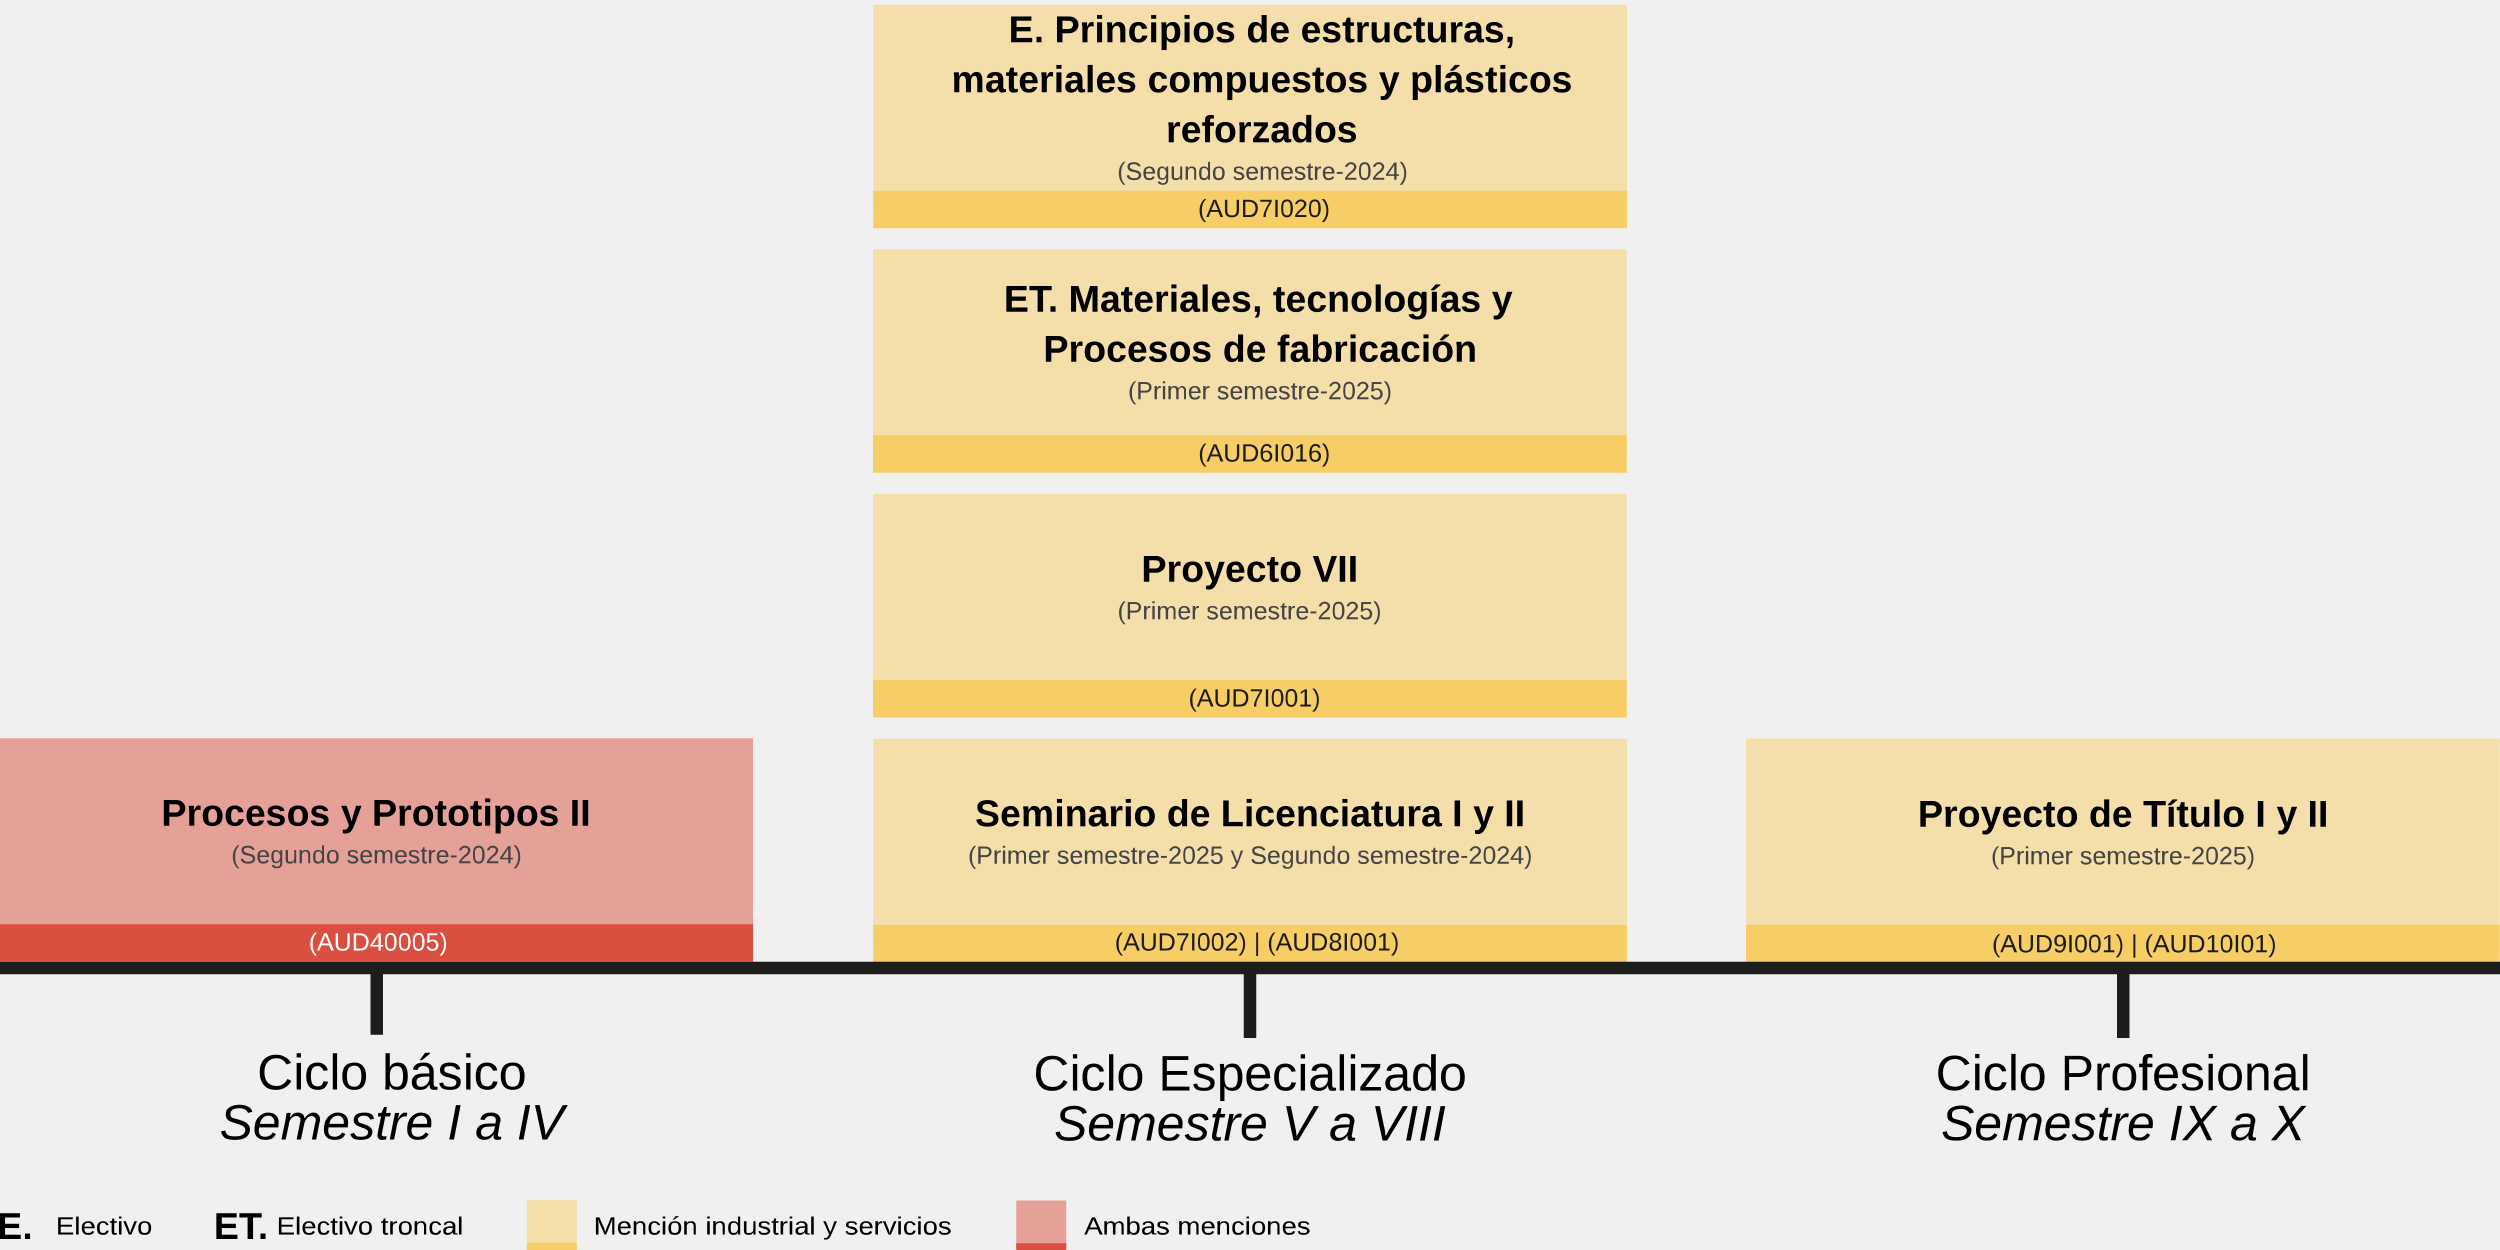
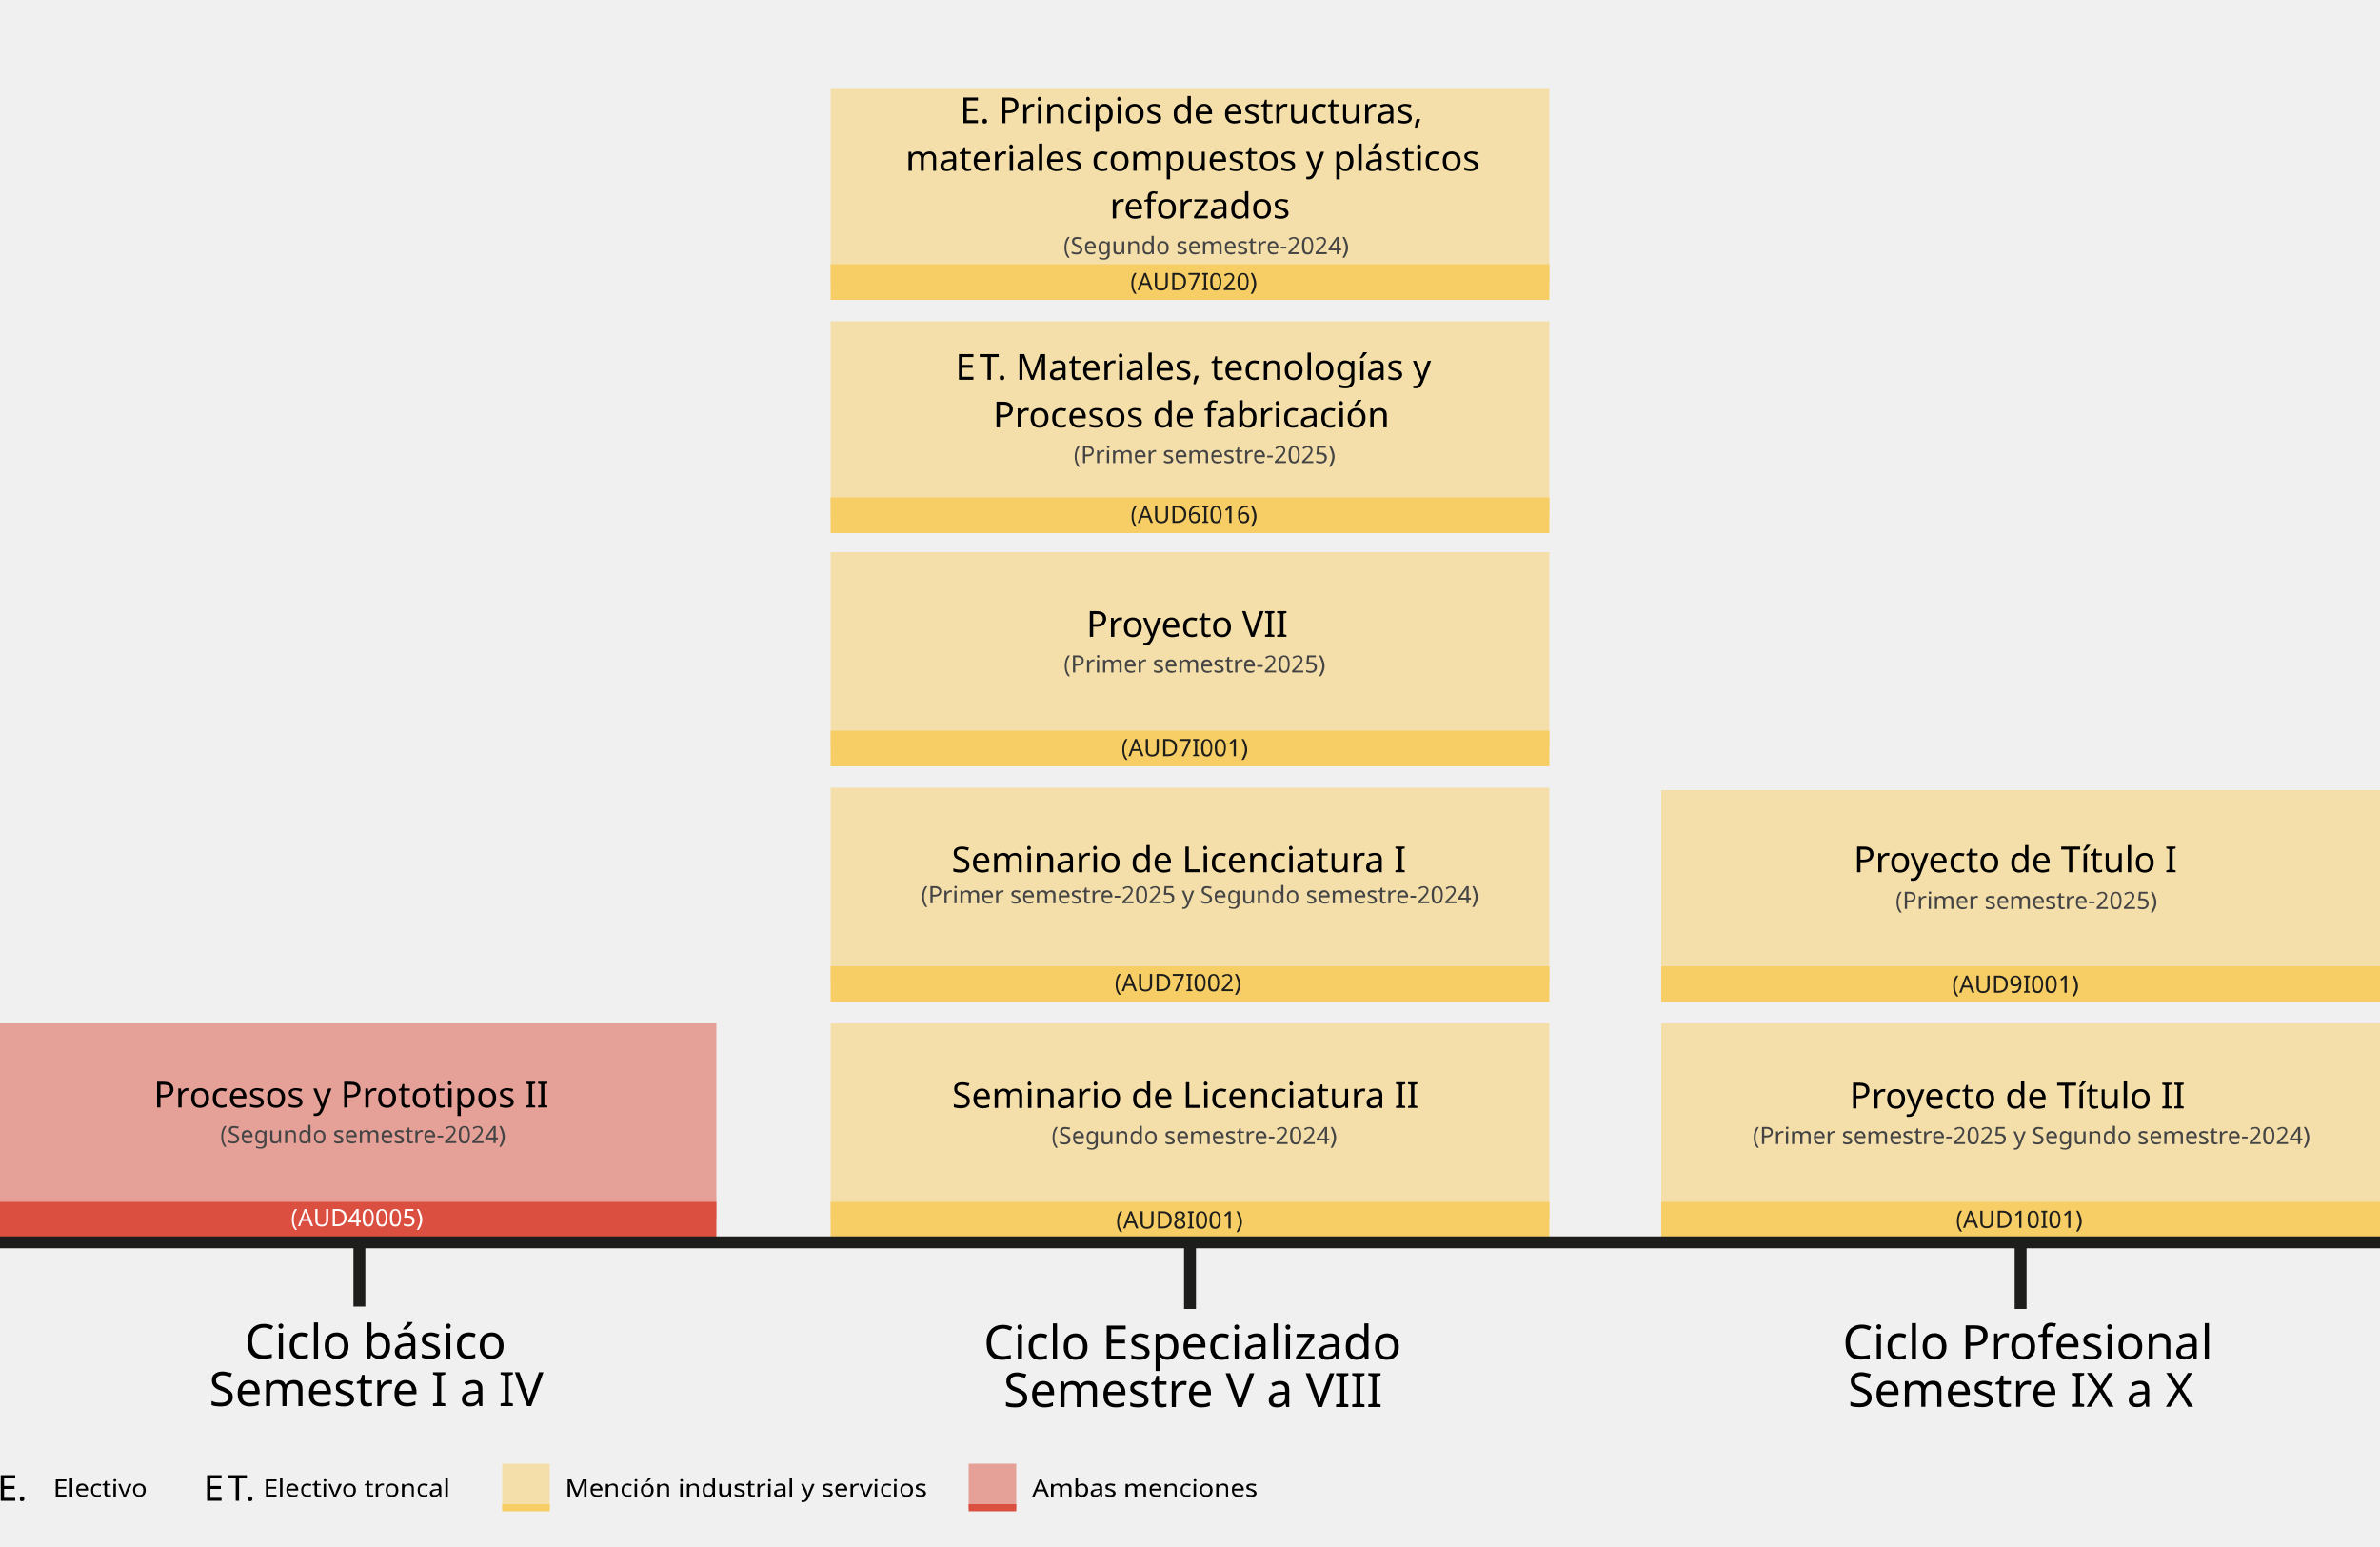
- <svg xmlns="http://www.w3.org/2000/svg" id="Capa_1" data-name="Capa 1" viewBox="0 0 100 50">
-   <defs>
-     <style>
-       .cls-1 {
-         font-family: Arial-BoldMT, Arial;
-         font-size: 1.5px;
-         font-weight: 700;
-       }
- 
-       .cls-1, .cls-2, .cls-3, .cls-4, .cls-5, .cls-6, .cls-7, .cls-8, .cls-9, .cls-10 {
-         isolation: isolate;
-       }
- 
-       .cls-2, .cls-9 {
-         opacity: .5;
-       }
- 
-       .cls-2, .cls-11 {
-         fill: #da4f40;
-       }
- 
-       .cls-4, .cls-5, .cls-6, .cls-8, .cls-10 {
-         font-family: ArialMT, Arial;
-       }
- 
-       .cls-4, .cls-7 {
-         font-size: 2px;
-       }
- 
-       .cls-5 {
-         fill: #fff;
-       }
- 
-       .cls-5, .cls-6, .cls-8, .cls-10 {
-         font-size: 1px;
-       }
- 
-       .cls-12 {
-         letter-spacing: -.11em;
-       }
- 
-       .cls-6 {
-         fill: #444;
-       }
- 
-       .cls-7 {
-         font-family: Arial-ItalicMT, Arial;
-         font-style: italic;
-       }
- 
-       .cls-8 {
-         fill: #1d1d1b;
-       }
- 
-       .cls-9, .cls-13 {
-         fill: #f7ce65;
-       }
- 
-       .cls-14 {
-         fill: none;
-         stroke: #1d1d1b;
-         stroke-miterlimit: 10;
-         stroke-width: .5px;
-       }
- 
-       .cls-15 {
-         letter-spacing: 0em;
-       }
-     </style>
-   </defs>
-   <g id="Cuadros">
-     <g>
-       <rect class="cls-9" x="69.84" y="29.54" width="30.15" height="8.25" />
-       <rect class="cls-13" x="69.84" y="36.99" width="30.15" height="1.49" />
-     </g>
-     <g>
-       <rect class="cls-9" x="34.93" y="29.55" width="30.15" height="8.24" />
-       <rect class="cls-13" x="34.93" y="37" width="30.15" height="1.49" />
-     </g>
-     <g>
-       <rect class="cls-9" x="34.92" y="19.76" width="30.15" height="8.2" />
-       <rect class="cls-13" x="34.92" y="27.2" width="30.15" height="1.5" />
-     </g>
-     <g class="cls-3">
-       <text class="cls-1" transform="translate(45.66 23.27)">
-         <tspan x="0" y="0">Proyecto VII</tspan>
-       </text>
-       <text class="cls-6" transform="translate(44.7 24.77)">
-         <tspan x="0" y="0">(Primer semestre-2025)</tspan>
-       </text>
-     </g>
-     <g class="cls-3">
-       <text class="cls-1" transform="translate(39 33.05)">
-         <tspan x="0" y="0">Seminario de Licenciatura I y II</tspan>
-       </text>
-       <text class="cls-6" transform="translate(38.72 34.55)">
-         <tspan x="0" y="0">(Primer semestre-2025 y Segundo semestre-2024)</tspan>
-       </text>
-     </g>
-     <g class="cls-3">
-       <text class="cls-1" transform="translate(76.72 33.07)">
-         <tspan x="0" y="0">Proyecto de Título I y II</tspan>
-       </text>
-       <text class="cls-6" transform="translate(79.64 34.57)">
-         <tspan x="0" y="0">(Primer semestre-2025)</tspan>
-       </text>
-     </g>
-     <g class="cls-3">
-       <text class="cls-8" transform="translate(47.54 28.26)">
-         <tspan x="0" y="0">(AUD7I001)</tspan>
-       </text>
-     </g>
-     <g>
-       <rect class="cls-2" x="-.03" y="29.53" width="30.15" height="8.2" />
-       <rect class="cls-11" x="-.03" y="36.97" width="30.15" height="1.5" />
-     </g>
-     <g class="cls-3">
-       <text class="cls-1" transform="translate(6.46 33.03)">
-         <tspan x="0" y="0">Procesos y Prototipos II</tspan>
-       </text>
-       <text class="cls-6" transform="translate(9.25 34.53)">
-         <tspan x="0" y="0">(Segundo semestre-2024)</tspan>
-       </text>
-     </g>
-     <g class="cls-3">
-       <text class="cls-5" transform="translate(12.35 38.02)">
-         <tspan x="0" y="0">(AUD40005)</tspan>
-       </text>
-     </g>
-     <g class="cls-3">
-       <text class="cls-8" transform="translate(79.68 38.09)">
-         <tspan x="0" y="0">(AUD9I001) | (AUD10I01)</tspan>
-       </text>
-     </g>
-     <g class="cls-3">
-       <text class="cls-8" transform="translate(44.59 38.02)">
-         <tspan x="0" y="0">(AUD7I002) | (AUD8I001)</tspan>
-       </text>
-     </g>
-     <g>
-       <rect class="cls-9" x="34.92" y="9.97" width="30.15" height="8.2" />
-       <rect class="cls-13" x="34.92" y="17.41" width="30.15" height="1.5" />
-     </g>
-     <g>
-       <rect class="cls-9" x="34.93" y=".19" width="30.15" height="8.2" />
-       <rect class="cls-13" x="34.93" y="7.63" width="30.15" height="1.5" />
-     </g>
-     <g class="cls-3">
-       <text class="cls-1" transform="translate(40.16 12.47)">
-         <tspan x="0" y="0">E</tspan>
-         <tspan class="cls-12" x="1" y="0">T</tspan>
-         <tspan class="cls-15" x="1.75" y="0">. Materiales, tecnologías y </tspan>
-       </text>
-       <text class="cls-1" transform="translate(41.74 14.47)">
-         <tspan x="0" y="0">Procesos de fabricación</tspan>
-       </text>
-       <text class="cls-6" transform="translate(45.12 15.97)">
-         <tspan x="0" y="0">(Primer semestre-2025)</tspan>
-       </text>
-     </g>
-     <g class="cls-3">
-       <text class="cls-8" transform="translate(47.93 18.46)">
-         <tspan x="0" y="0">(AUD6I016)</tspan>
-       </text>
-     </g>
-     <g class="cls-3">
-       <text class="cls-1" transform="translate(40.35 1.69)">
-         <tspan x="0" y="0">E. Principios de estructuras, </tspan>
-       </text>
-       <text class="cls-1" transform="translate(38.06 3.69)">
-         <tspan x="0" y="0">materiales compuestos y plásticos </tspan>
-       </text>
-       <text class="cls-1" transform="translate(46.64 5.69)">
-         <tspan x="0" y="0">reforzados</tspan>
-       </text>
-       <text class="cls-6" transform="translate(44.69 7.19)">
-         <tspan x="0" y="0">(Segundo semestre-2024)</tspan>
-       </text>
-     </g>
-     <g class="cls-3">
-       <text class="cls-8" transform="translate(47.92 8.68)">
-         <tspan x="0" y="0">(AUD7I020)</tspan>
-       </text>
-     </g>
+ <svg xmlns="http://www.w3.org/2000/svg" version="1.1" id="Capa_1" x="0px" y="0px" viewBox="0 0 100 65" style="enable-background:new 0 0 100 65;" xml:space="preserve">
+   <style type="text/css">
+ 	.st0{opacity:0.5;fill:#F7CE65;enable-background:new    ;}
+ 	.st1{fill:#F7CE65;}
+ 	.st2{font-family:'Arial-BoldMT';}
+ 	.st3{font-size:1.5px;}
+ 	.st4{fill:#444444;}
+ 	.st5{font-family:'ArialMT';}
+ 	.st6{font-size:1px;}
+ 	.st7{fill:#1D1D1B;}
+ 	.st8{opacity:0.5;fill:#DA4F40;enable-background:new    ;}
+ 	.st9{fill:#DA4F40;}
+ 	.st10{fill:#FFFFFF;}
+ 	.st11{fill:none;stroke:#1D1D1B;stroke-width:0.5;stroke-miterlimit:10;}
+ 	.st12{font-size:2px;}
+ 	.st13{font-family:'Arial-ItalicMT';}
+ </style>
+   <g>
+     <rect x="69.8" y="43" class="st0" width="30.2" height="8.2" />
+     <rect x="69.8" y="50.5" class="st1" width="30.2" height="1.5" />
+   </g>
+   <g>
+     <rect x="34.9" y="43" class="st0" width="30.2" height="8.2" />
+     <rect x="34.9" y="50.5" class="st1" width="30.2" height="1.5" />
+   </g>
+   <g>
+     <rect x="34.9" y="23.2" class="st0" width="30.2" height="8.2" />
+     <rect x="34.9" y="30.7" class="st1" width="30.2" height="1.5" />
+   </g>
+   <g>
+     <text transform="matrix(1 0 0 1 45.65 26.7563)" class="st2 st3">Proyecto VII</text>
+     <text transform="matrix(1 0 0 1 44.69 28.2563)" class="st4 st5 st6">(Primer semestre-2025)</text>
+   </g>
+   <g>
+     <text transform="matrix(1 0 0 1 40 46.55)" class="st2 st3">Seminario de Licenciatura II</text>
+     <text transform="matrix(1 0 0 1 44.1797 48.0706)" class="st4 st5 st6">(Segundo semestre-2024)</text>
+   </g>
+   <g>
+     <text transform="matrix(1 0 0 1 77.72 46.5699)" class="st2 st3">Proyecto de Título II</text>
+     <text transform="matrix(1 0 0 1 73.64 48.0699)" class="st4 st5 st6">(Primer semestre-2025 y Segundo semestre-2024)</text>
+   </g>
+   <g>
+     <text transform="matrix(1 0 0 1 47.11 31.7705)" class="st7 st5 st6">(AUD7I001)</text>
+   </g>
+   <g>
+     <rect x="0" y="43" class="st8" width="30.1" height="8.2" />
+     <rect x="0" y="50.5" class="st9" width="30.1" height="1.5" />
+   </g>
+   <g>
+     <text transform="matrix(1 0 0 1 6.46 46.53)" class="st2 st3">Procesos y Prototipos II</text>
+     <text transform="matrix(1 0 0 1 9.25 48.03)" class="st4 st5 st6">(Segundo semestre-2024)</text>
+   </g>
+   <g>
+     <text transform="matrix(1 0 0 1 12.2163 51.52)" class="st10 st5 st6">(AUD40005)</text>
+   </g>
+   <g>
+     <text transform="matrix(1 0 0 1 82.1757 51.59)" class="st7 st5 st6">(AUD10I01)</text>
+   </g>
+   <rect x="69.8" y="33.2" class="st0" width="30.2" height="8.2" />
+   <rect x="69.8" y="40.6" class="st1" width="30.2" height="1.5" />
+   <g>
+     <text transform="matrix(1 0 0 1 77.8899 36.6486)" class="st2 st3">Proyecto de Título I</text>
+     <text transform="matrix(1 0 0 1 79.64 38.1896)" class="st4 st5 st6">(Primer semestre-2025)</text>
+   </g>
+   <g>
+     <text transform="matrix(1 0 0 1 82.0183 41.7096)" class="st7 st5 st6">(AUD9I001)</text>
+   </g>
+   <g>
+     <text transform="matrix(1 0 0 1 46.8902 51.6145)" class="st7 st5 st6">(AUD8I001)</text>
+   </g>
+   <g>
+     <rect x="34.9" y="33.1" class="st0" width="30.2" height="8.2" />
+     <rect x="34.9" y="40.6" class="st1" width="30.2" height="1.5" />
+   </g>
+   <g>
+     <text transform="matrix(1 0 0 1 39.98 36.6482)" class="st2 st3">Seminario de Licenciatura I</text>
+     <text transform="matrix(1 0 0 1 38.7 37.9531)" class="st4 st5 st6">(Primer semestre-2025 y Segundo semestre-2024)</text>
+   </g>
+   <g>
+     <text transform="matrix(1 0 0 1 46.829 41.6423)" class="st7 st5 st6">(AUD7I002)</text>
+   </g>
+   <g>
+     <rect x="34.9" y="13.5" class="st0" width="30.2" height="8.2" />
+     <rect x="34.9" y="20.9" class="st1" width="30.2" height="1.5" />
+   </g>
+   <g>
+     <rect x="34.9" y="3.7" class="st0" width="30.2" height="8.2" />
+     <rect x="34.9" y="11.1" class="st1" width="30.2" height="1.5" />
+   </g>
+   <g>
+     <text transform="matrix(1 0 0 1 40.15 15.9563)" class="st2 st3">E</text>
+     <text transform="matrix(1 0 0 1 41.15 15.9563)" class="st2 st3">T</text>
+     <text transform="matrix(1 0 0 1 41.9 15.9563)" class="st2 st3">. Materiales, tecnologías y</text>
+     <text transform="matrix(1 0 0 1 41.73 17.9563)" class="st2 st3">Procesos de fabricación</text>
+     <text transform="matrix(1 0 0 1 45.11 19.4563)" class="st4 st5 st6">(Primer semestre-2025)</text>
+   </g>
+   <g>
+     <text transform="matrix(1 0 0 1 47.5 21.9705)" class="st7 st5 st6">(AUD6I016)</text>
+   </g>
+   <g>
+     <text transform="matrix(1 0 0 1 40.34 5.1763)" class="st2 st3">E. Principios de estructuras,</text>
+     <text transform="matrix(1 0 0 1 38.05 7.1763)" class="st2 st3">materiales compuestos y plásticos</text>
+     <text transform="matrix(1 0 0 1 46.63 9.1763)" class="st2 st3">reforzados</text>
+     <text transform="matrix(1 0 0 1 44.68 10.6763)" class="st4 st5 st6">(Segundo semestre-2024)</text>
+   </g>
+   <g>
+     <text transform="matrix(1 0 0 1 47.49 12.1906)" class="st7 st5 st6">(AUD7I020)</text>
  </g>
  <g id="Línea">
    <g>
-       <line class="cls-14" x1="15.07" y1="41.39" x2="15.07" y2="38.59" />
-       <line class="cls-14" y1="38.72" x2="100" y2="38.72" />
-       <line class="cls-14" x1="50" y1="41.52" x2="50" y2="38.72" />
-       <line class="cls-14" x1="84.93" y1="41.52" x2="84.93" y2="38.72" />
+       <line class="st11" x1="15.1" y1="54.9" x2="15.1" y2="52.1" />
+       <line class="st11" x1="0" y1="52.2" x2="100" y2="52.2" />
+       <line class="st11" x1="50" y1="55" x2="50" y2="52.2" />
+       <line class="st11" x1="84.9" y1="55" x2="84.9" y2="52.2" />
    </g>
-     <g class="cls-3">
-       <text class="cls-4" transform="translate(10.28 43.58)">
-         <tspan x="0" y="0">Ciclo básico</tspan>
-       </text>
-       <text class="cls-7" transform="translate(8.78 45.58)">
-         <tspan x="0" y="0">Semestre I a IV</tspan>
-       </text>
+     <g>
+       <text transform="matrix(1 0 0 1 10.28 57.08)" class="st5 st12">Ciclo básico</text>
+       <text transform="matrix(1 0 0 1 8.78 59.08)" class="st13 st12">Semestre I a IV</text>
    </g>
-     <g class="cls-3">
-       <text class="cls-4" transform="translate(41.33 43.62)">
-         <tspan x="0" y="0">Ciclo Especializado</tspan>
-       </text>
-       <text class="cls-7" transform="translate(42.16 45.62)">
-         <tspan x="0" y="0">Semestre V a VIII</tspan>
-       </text>
+     <g>
+       <text transform="matrix(1 0 0 1 41.33 57.12)" class="st5 st12">Ciclo Especializado</text>
+       <text transform="matrix(1 0 0 1 42.16 59.12)" class="st13 st12">Semestre V a VIII</text>
    </g>
-     <g class="cls-3">
-       <text class="cls-4" transform="translate(77.42 43.61)">
-         <tspan x="0" y="0">Ciclo Profesional</tspan>
-       </text>
-       <text class="cls-7" transform="translate(77.64 45.61)">
-         <tspan x="0" y="0">Semestre IX a X</tspan>
-       </text>
+     <g>
+       <text transform="matrix(1 0 0 1 77.42 57.11)" class="st5 st12">Ciclo Profesional</text>
+       <text transform="matrix(1 0 0 1 77.64 59.11)" class="st13 st12">Semestre IX a X</text>
    </g>
  </g>
  <g>
    <g id="Simbología">
      <g>
-         <rect class="cls-9" x="21.07" y="47.99" width="2" height="1.92" />
-         <rect class="cls-13" x="21.07" y="49.71" width="2" height=".29" />
-       </g>
-       <g class="cls-3">
-         <text class="cls-10" transform="translate(23.75 49.38) scale(1.1 1)">
-           <tspan x="0" y="0">Mención industrial y servicios</tspan>
-         </text>
+         <rect x="21.1" y="61.5" class="st0" width="2" height="1.9" />
+         <rect x="21.1" y="63.2" class="st1" width="2" height="0.3" />
      </g>
      <g>
-         <g class="cls-3">
-           <text class="cls-10" transform="translate(11.07 49.38) scale(1.1 1)">
-             <tspan x="0" y="0">Electivo troncal</tspan>
-           </text>
+         <text transform="matrix(1.1 0 0 1 23.75 62.8799)" class="st5 st6">Mención industrial y servicios</text>
+       </g>
+       <g>
+         <g>
+           <text transform="matrix(1.1 0 0 1 11.0698 62.8799)" class="st5 st6">Electivo troncal</text>
        </g>
-         <g class="cls-3">
-           <text class="cls-1" transform="translate(8.56 49.56)">
-             <tspan x="0" y="0">E</tspan>
-             <tspan class="cls-12" x="1" y="0">T</tspan>
-             <tspan class="cls-15" x="1.75" y="0">.</tspan>
-           </text>
+         <g>
+           <text transform="matrix(1 0 0 1 8.56 63.0601)" class="st2 st3">E</text>
+           <text transform="matrix(1 0 0 1 9.56 63.0601)" class="st2 st3">T</text>
+           <text transform="matrix(1 0 0 1 10.31 63.0601)" class="st2 st3">.</text>
        </g>
      </g>
      <g>
-         <g class="cls-3">
-           <text class="cls-10" transform="translate(2.24 49.38) scale(1.1 1)">
-             <tspan x="0" y="0">Electivo</tspan>
-           </text>
+         <g>
+           <text transform="matrix(1.1 0 0 1 2.2402 62.8799)" class="st5 st6">Electivo</text>
        </g>
-         <g class="cls-3">
-           <text class="cls-1" transform="translate(-.11 49.56)">
-             <tspan x="0" y="0">E.</tspan>
-           </text>
+         <g>
+           <text transform="matrix(1 0 0 1 -0.11 63.0601)" class="st2 st3">E.</text>
        </g>
      </g>
    </g>
    <g>
      <g>
-         <rect class="cls-2" x="40.65" y="48.02" width="2" height="1.92" />
-         <rect class="cls-11" x="40.65" y="49.73" width="2" height=".29" />
+         <rect x="40.7" y="61.5" class="st8" width="2" height="1.9" />
+         <rect x="40.7" y="63.2" class="st9" width="2" height="0.3" />
      </g>
-       <g class="cls-3">
-         <text class="cls-10" transform="translate(43.37 49.38) scale(1.1 1)">
-           <tspan x="0" y="0">Ambas menciones</tspan>
-         </text>
+       <g>
+         <text transform="matrix(1.1 0 0 1 43.3701 62.8799)" class="st5 st6">Ambas menciones</text>
      </g>
    </g>
  </g>
</svg>
